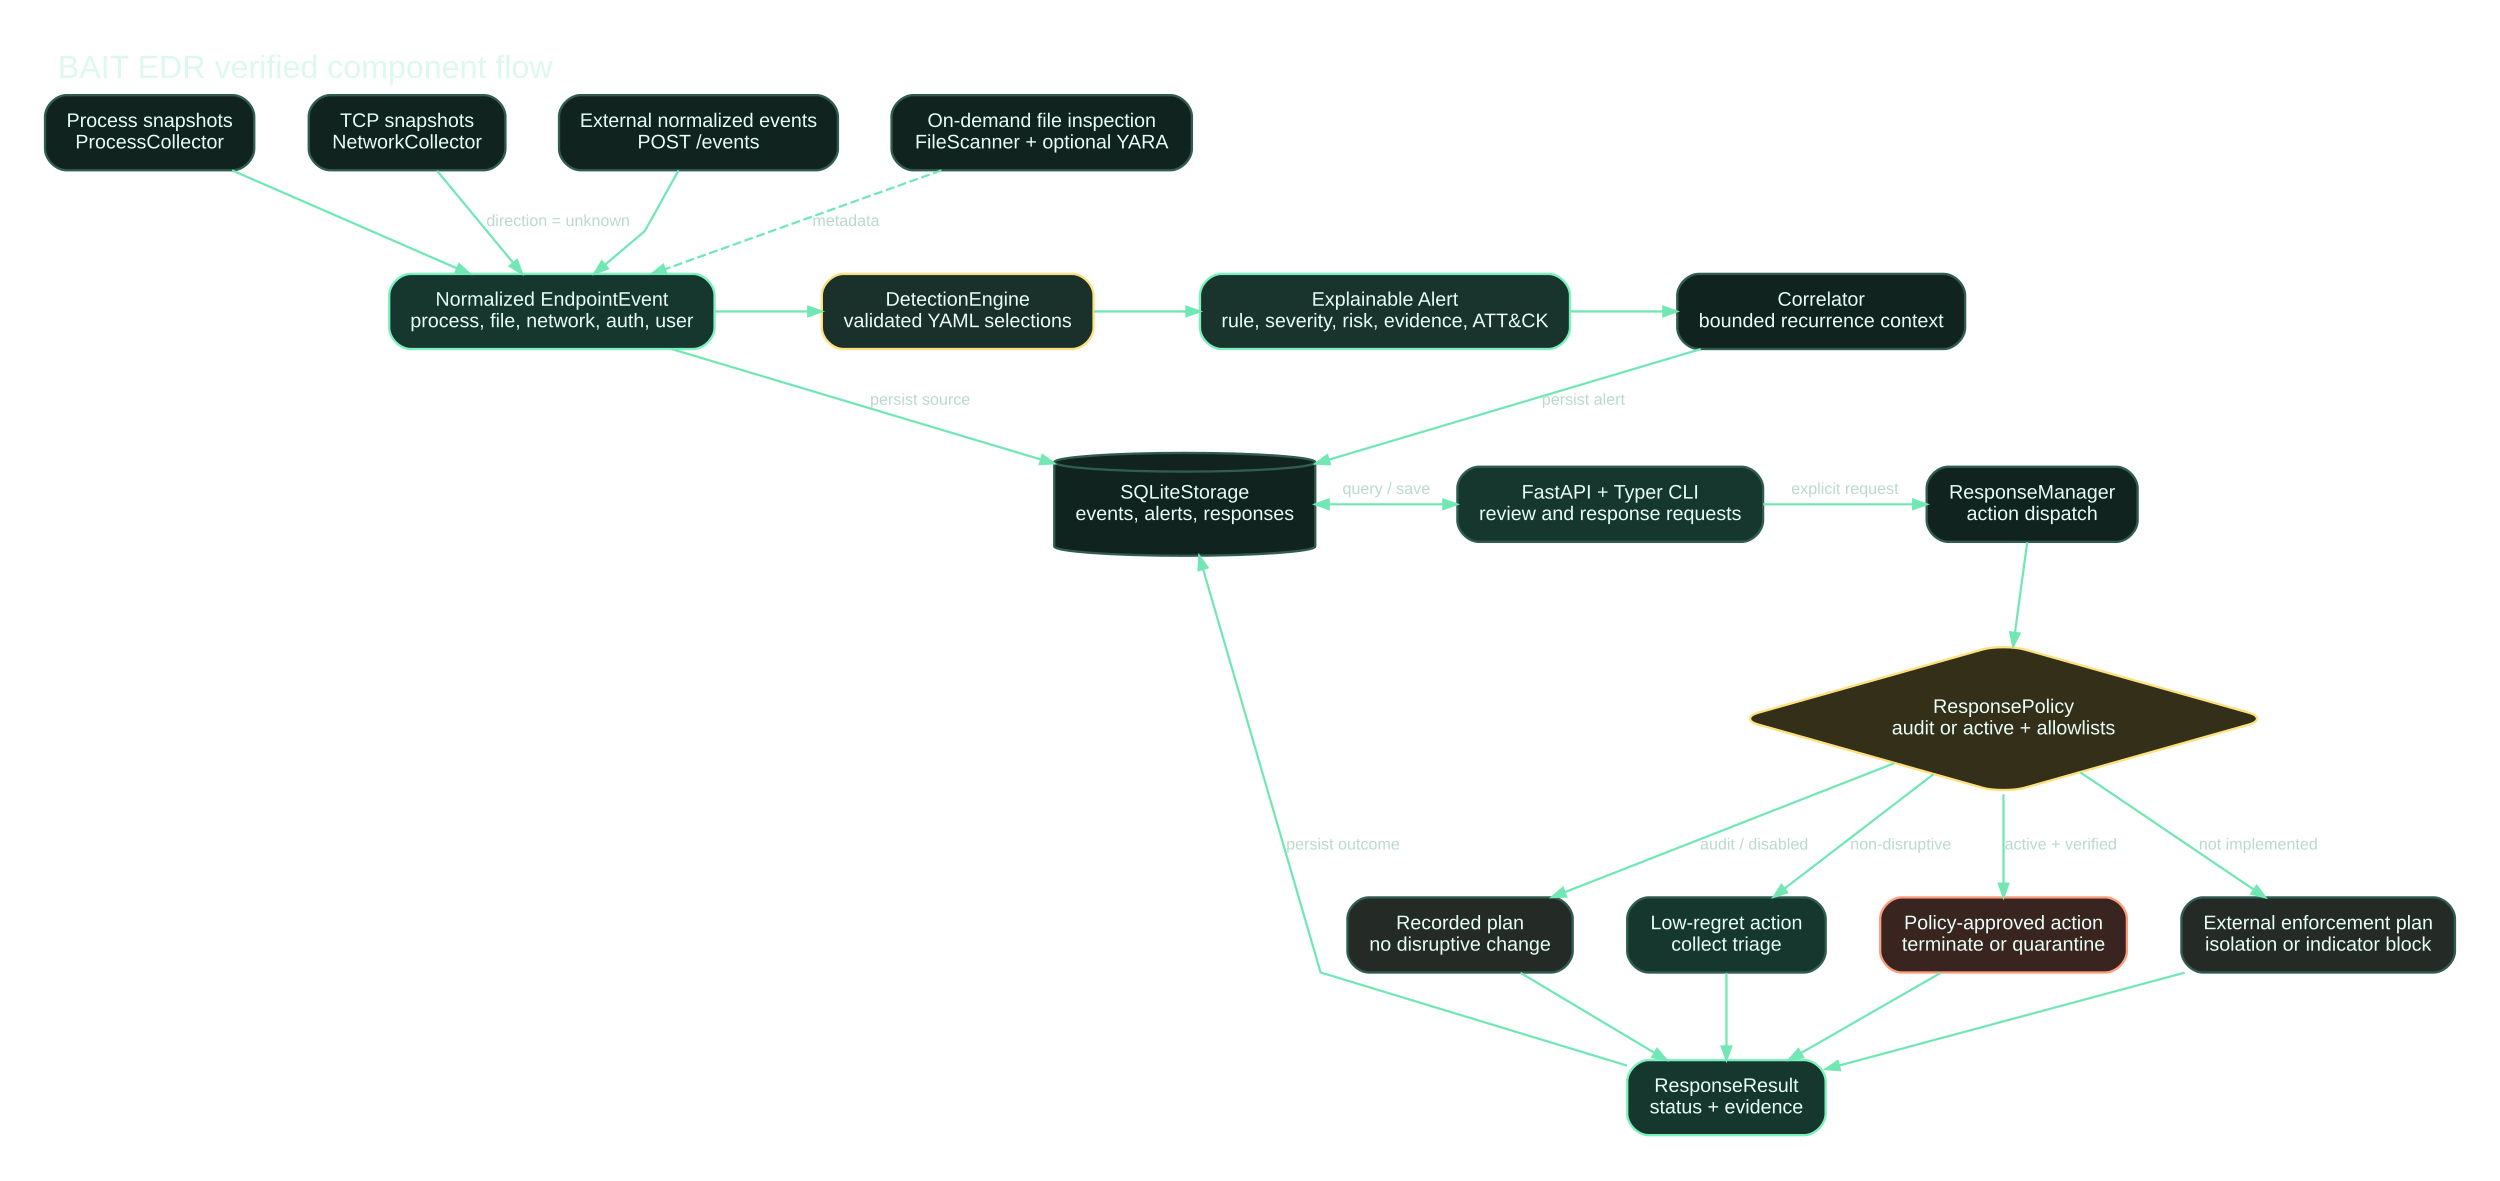
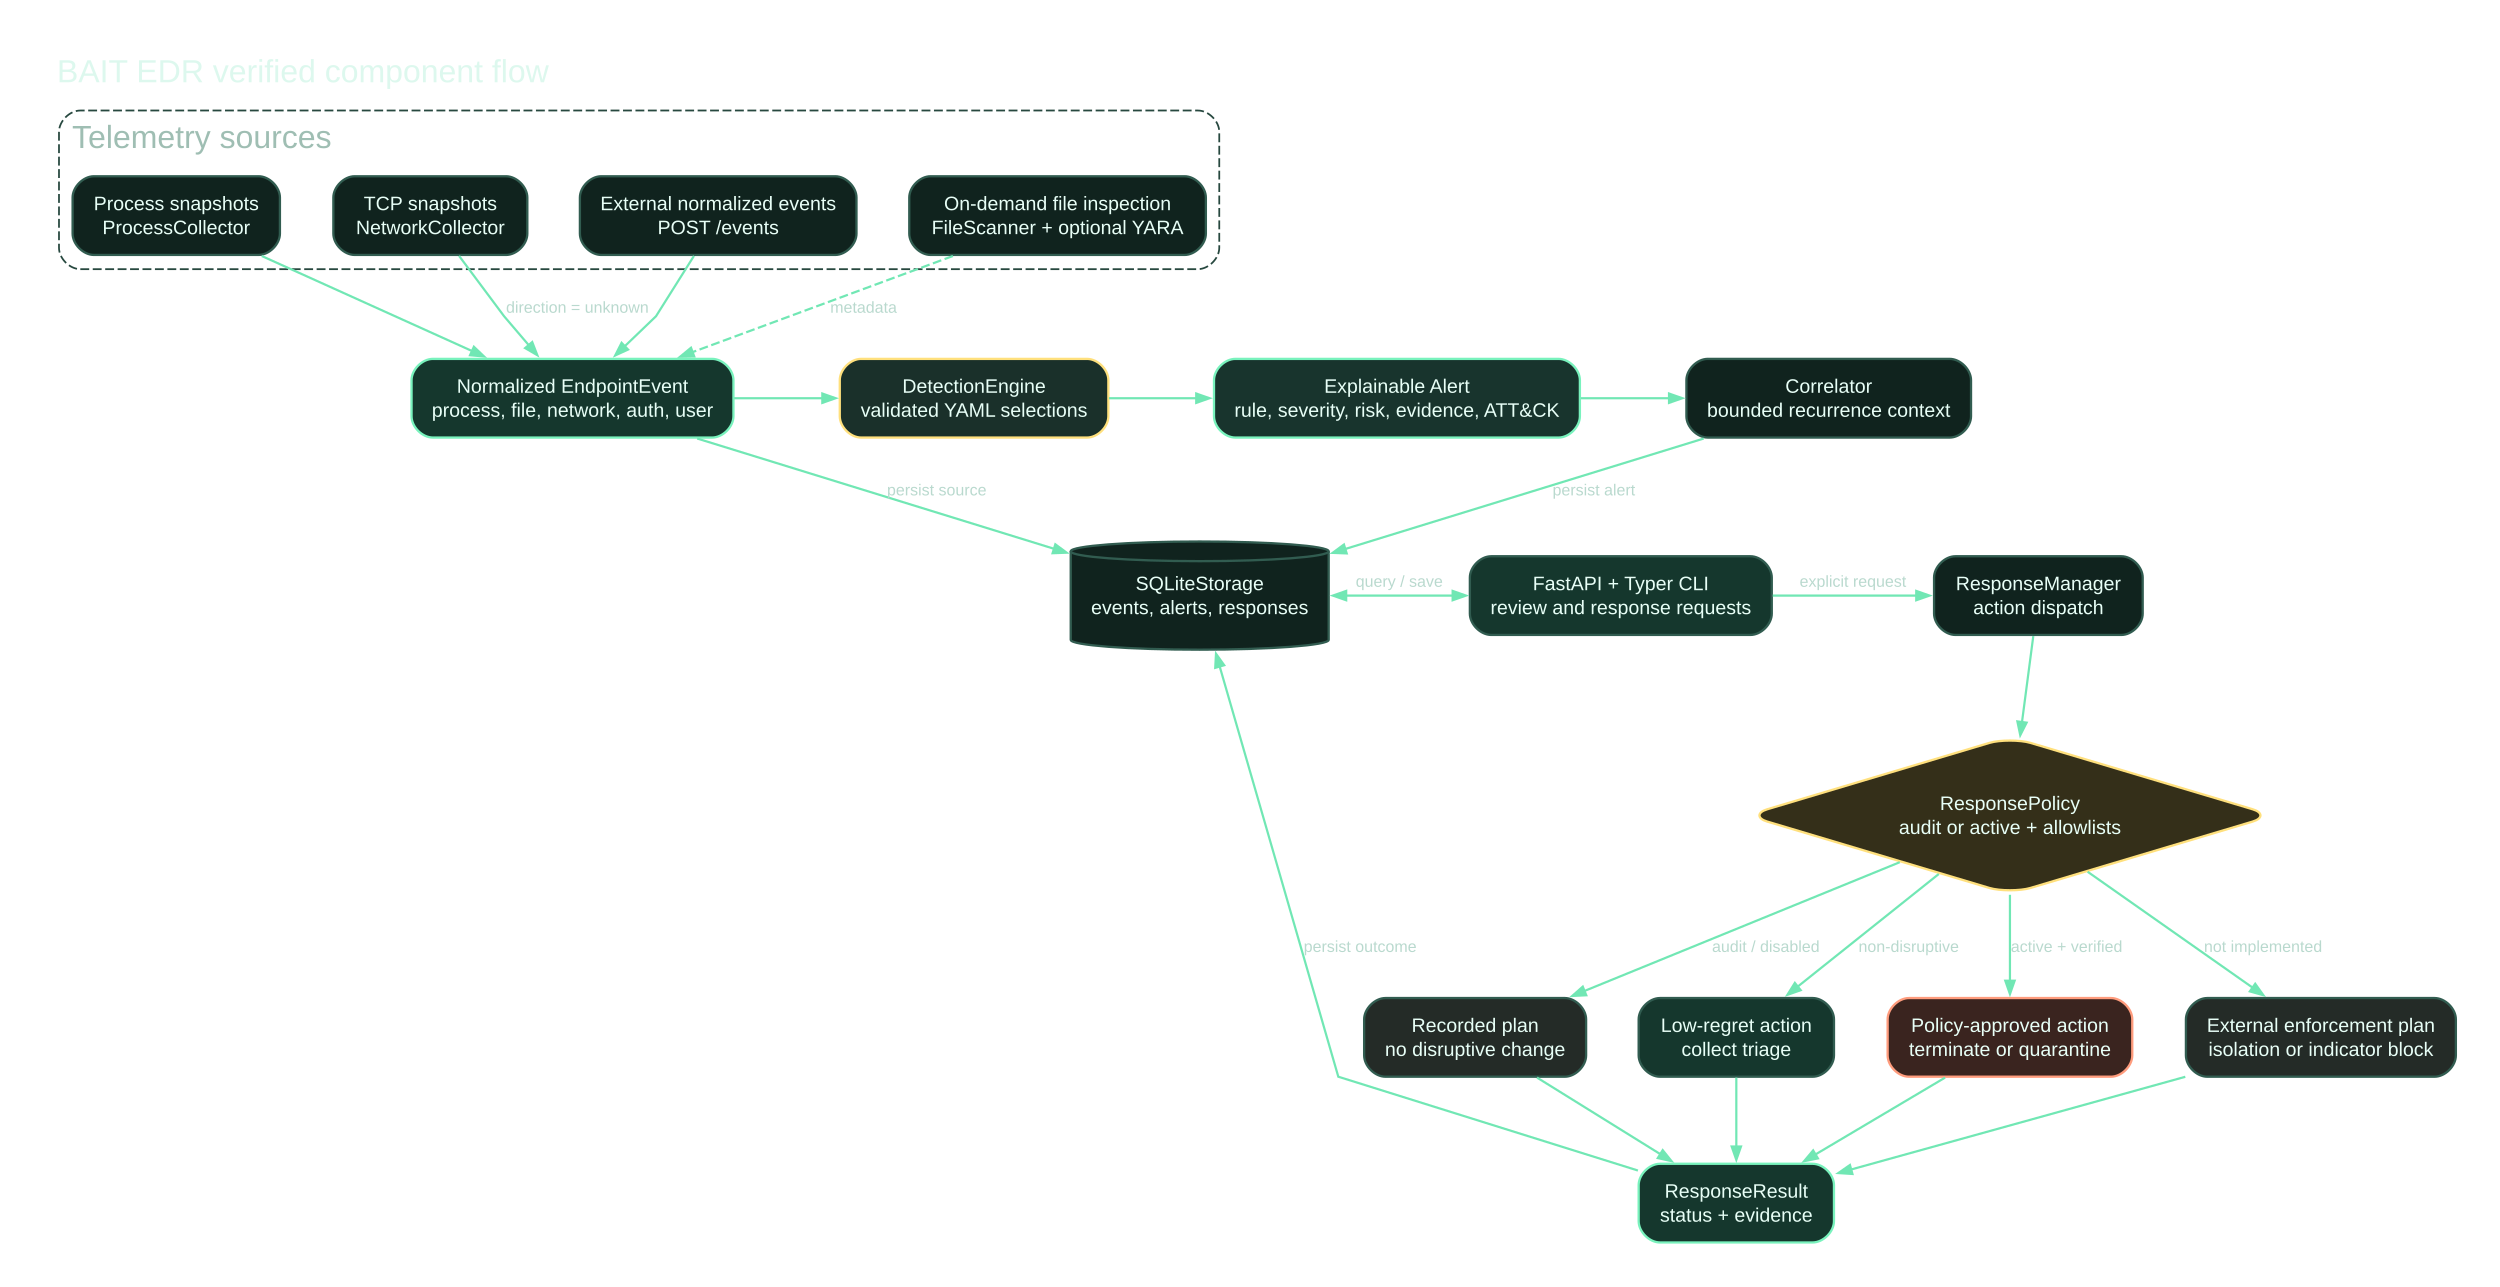
- <svg xmlns="http://www.w3.org/2000/svg" width="1398pt" height="660pt" viewBox="0.00 0.00 1398.40 660.15">
-   <g id="graph0" class="graph" transform="scale(1 1) rotate(0) translate(25.2 634.95)">
-     <text text-anchor="middle" x="145.5" y="-591.35" font-family="Arial" font-size="18.00" fill="#ddf8ee">BAIT EDR verified component flow</text>
+ <svg xmlns="http://www.w3.org/2000/svg" width="1407pt" height="724pt" viewBox="0.00 0.00 1407.00 724.00">
+   <g id="graph0" class="graph" transform="scale(1 1) rotate(0) translate(25.2 699.26)">
+     <text xml:space="preserve" text-anchor="middle" x="145.25" y="-652.96" font-family="Arial" font-size="18.00" fill="#ddf8ee">BAIT EDR verified component flow</text>
+     <g id="clust1" class="cluster">
+       <path fill="none" stroke="#27483f" stroke-dasharray="5,2" d="M20,-547.78C20,-547.78 649,-547.78 649,-547.78 655,-547.78 661,-553.78 661,-559.78 661,-559.78 661,-625.06 661,-625.06 661,-631.06 655,-637.06 649,-637.06 649,-637.06 20,-637.06 20,-637.06 14,-637.06 8,-631.06 8,-625.06 8,-625.06 8,-559.78 8,-559.78 8,-553.78 14,-547.78 20,-547.78" />
+       <text xml:space="preserve" text-anchor="middle" x="88.38" y="-615.96" font-family="Arial" font-size="18.00" fill="#9fbeb3">Telemetry sources</text>
+     </g>
    <g id="node1" class="node">
-       <path fill="#10231e" stroke="#315c50" stroke-width="1.3" d="M105,-581.75C105,-581.75 12,-581.75 12,-581.75 6,-581.75 0,-575.75 0,-569.75 0,-569.75 0,-551.75 0,-551.75 0,-545.75 6,-539.75 12,-539.75 12,-539.75 105,-539.75 105,-539.75 111,-539.75 117,-545.75 117,-551.75 117,-551.75 117,-569.75 117,-569.75 117,-575.75 111,-581.75 105,-581.75" />
-       <text text-anchor="middle" x="58.5" y="-563.95" font-family="Arial" font-size="11.00" fill="#e8fff7">Process snapshots</text>
-       <text text-anchor="middle" x="58.5" y="-551.95" font-family="Arial" font-size="11.00" fill="#e8fff7">ProcessCollector</text>
+       <path fill="#10231e" stroke="#315c50" stroke-width="1.3" d="M120.34,-600.06C120.34,-600.06 27.66,-600.06 27.66,-600.06 21.66,-600.06 15.66,-594.06 15.66,-588.06 15.66,-588.06 15.66,-567.78 15.66,-567.78 15.66,-561.78 21.66,-555.78 27.66,-555.78 27.66,-555.78 120.34,-555.78 120.34,-555.78 126.34,-555.78 132.34,-561.78 132.34,-567.78 132.34,-567.78 132.34,-588.06 132.34,-588.06 132.34,-594.06 126.34,-600.06 120.34,-600.06" />
+       <text xml:space="preserve" text-anchor="middle" x="74" y="-580.97" font-family="Arial" font-size="11.00" fill="#e8fff7">Process snapshots</text>
+       <text xml:space="preserve" text-anchor="middle" x="74" y="-567.47" font-family="Arial" font-size="11.00" fill="#e8fff7">ProcessCollector</text>
    </g>
    <g id="node5" class="node">
-       <path fill="#15372d" stroke="#79f2bd" stroke-width="1.3" d="M362.5,-481.75C362.5,-481.75 204.5,-481.75 204.5,-481.75 198.5,-481.75 192.5,-475.75 192.5,-469.75 192.5,-469.75 192.5,-451.75 192.5,-451.75 192.5,-445.75 198.5,-439.75 204.5,-439.75 204.5,-439.75 362.5,-439.75 362.5,-439.75 368.5,-439.75 374.5,-445.75 374.5,-451.75 374.5,-451.75 374.5,-469.75 374.5,-469.75 374.5,-475.75 368.5,-481.75 362.5,-481.75" />
-       <text text-anchor="middle" x="283.5" y="-463.95" font-family="Arial" font-size="11.00" fill="#e8fff7">Normalized EndpointEvent</text>
-       <text text-anchor="middle" x="283.5" y="-451.95" font-family="Arial" font-size="11.00" fill="#e8fff7">process, file, network, auth, user</text>
+       <path fill="#15372d" stroke="#79f2bd" stroke-width="1.3" d="M375.58,-497.28C375.58,-497.28 218.42,-497.28 218.42,-497.28 212.42,-497.28 206.42,-491.28 206.42,-485.28 206.42,-485.28 206.42,-465 206.42,-465 206.42,-459 212.42,-453 218.42,-453 218.42,-453 375.58,-453 375.58,-453 381.58,-453 387.58,-459 387.58,-465 387.58,-465 387.58,-485.28 387.58,-485.28 387.58,-491.28 381.58,-497.28 375.58,-497.28" />
+       <text xml:space="preserve" text-anchor="middle" x="297" y="-478.19" font-family="Arial" font-size="11.00" fill="#e8fff7">Normalized EndpointEvent</text>
+       <text xml:space="preserve" text-anchor="middle" x="297" y="-464.69" font-family="Arial" font-size="11.00" fill="#e8fff7">process, file, network, auth, user</text>
    </g>
    <g id="edge1" class="edge">
-       <path fill="none" stroke="#71e7b4" stroke-width="1.25" d="M104.58,-539.68C141.13,-523.76 192.26,-501.49 230.5,-484.83" />
-       <polygon fill="#71e7b4" stroke="#71e7b4" stroke-width="1.25" points="231.66,-487.19 237.49,-481.79 229.56,-482.38 231.66,-487.19" />
+       <path fill="none" stroke="#71e7b4" stroke-width="1.25" d="M122.11,-555.18C156.99,-539.42 204.26,-518.06 240.86,-501.52" />
+       <polygon fill="#71e7b4" stroke="#71e7b4" stroke-width="1.25" points="241.5,-504.11 247.25,-498.63 239.33,-499.33 241.5,-504.11" />
    </g>
    <g id="node2" class="node">
-       <path fill="#10231e" stroke="#315c50" stroke-width="1.3" d="M245.5,-581.75C245.5,-581.75 159.5,-581.75 159.5,-581.75 153.5,-581.75 147.5,-575.75 147.5,-569.75 147.5,-569.75 147.5,-551.75 147.5,-551.75 147.5,-545.75 153.5,-539.75 159.5,-539.75 159.5,-539.75 245.5,-539.75 245.5,-539.75 251.5,-539.75 257.5,-545.75 257.5,-551.75 257.5,-551.75 257.5,-569.75 257.5,-569.75 257.5,-575.75 251.5,-581.75 245.5,-581.75" />
-       <text text-anchor="middle" x="202.5" y="-563.95" font-family="Arial" font-size="11.00" fill="#e8fff7">TCP snapshots</text>
-       <text text-anchor="middle" x="202.5" y="-551.95" font-family="Arial" font-size="11.00" fill="#e8fff7">NetworkCollector</text>
+       <path fill="#10231e" stroke="#315c50" stroke-width="1.3" d="M259.58,-600.06C259.58,-600.06 174.41,-600.06 174.41,-600.06 168.41,-600.06 162.41,-594.06 162.41,-588.06 162.41,-588.06 162.41,-567.78 162.41,-567.78 162.41,-561.78 168.41,-555.78 174.41,-555.78 174.41,-555.78 259.58,-555.78 259.58,-555.78 265.58,-555.78 271.58,-561.78 271.58,-567.78 271.58,-567.78 271.58,-588.06 271.58,-588.06 271.58,-594.06 265.58,-600.06 259.58,-600.06" />
+       <text xml:space="preserve" text-anchor="middle" x="217" y="-580.97" font-family="Arial" font-size="11.00" fill="#e8fff7">TCP snapshots</text>
+       <text xml:space="preserve" text-anchor="middle" x="217" y="-567.47" font-family="Arial" font-size="11.00" fill="#e8fff7">NetworkCollector</text>
    </g>
    <g id="edge2" class="edge">
-       <path fill="none" stroke="#71e7b4" stroke-width="1.25" d="M219.28,-539.44C231.56,-524.6 248.31,-504.32 261.63,-488.2" />
-       <polygon fill="#71e7b4" stroke="#71e7b4" stroke-width="1.25" points="263.98,-489.48 266.74,-482.03 259.94,-486.14 263.98,-489.48" />
-       <text text-anchor="middle" x="287" y="-508.55" font-family="Arial" font-size="9.00" fill="#b9d9ce">direction = unknown</text>
+       <path fill="none" stroke="#71e7b4" stroke-width="1.25" d="M233.16,-555.25C244.82,-539.63 258.5,-521.28 258.5,-521.28 258.5,-521.28 264.9,-513.78 272.48,-504.89" />
+       <polygon fill="#71e7b4" stroke="#71e7b4" stroke-width="1.25" points="274.33,-506.77 277.2,-499.36 270.33,-503.36 274.33,-506.77" />
+       <text xml:space="preserve" text-anchor="middle" x="299.75" y="-523.24" font-family="Arial" font-size="9.00" fill="#b9d9ce">direction = unknown</text>
    </g>
    <g id="node3" class="node">
-       <path fill="#10231e" stroke="#315c50" stroke-width="1.3" d="M431.5,-581.75C431.5,-581.75 299.5,-581.75 299.5,-581.75 293.5,-581.75 287.5,-575.75 287.5,-569.75 287.5,-569.75 287.5,-551.75 287.5,-551.75 287.5,-545.75 293.5,-539.75 299.5,-539.75 299.5,-539.75 431.5,-539.75 431.5,-539.75 437.5,-539.75 443.5,-545.75 443.5,-551.75 443.5,-551.75 443.5,-569.75 443.5,-569.75 443.5,-575.75 437.5,-581.75 431.5,-581.75" />
-       <text text-anchor="middle" x="365.5" y="-563.95" font-family="Arial" font-size="11.00" fill="#e8fff7">External normalized events</text>
-       <text text-anchor="middle" x="365.5" y="-551.95" font-family="Arial" font-size="11.00" fill="#e8fff7">POST /events</text>
+       <path fill="#10231e" stroke="#315c50" stroke-width="1.3" d="M444.83,-600.06C444.83,-600.06 313.17,-600.06 313.17,-600.06 307.17,-600.06 301.17,-594.06 301.17,-588.06 301.17,-588.06 301.17,-567.78 301.17,-567.78 301.17,-561.78 307.17,-555.78 313.17,-555.78 313.17,-555.78 444.83,-555.78 444.83,-555.78 450.83,-555.78 456.83,-561.78 456.83,-567.78 456.83,-567.78 456.83,-588.06 456.83,-588.06 456.83,-594.06 450.83,-600.06 444.83,-600.06" />
+       <text xml:space="preserve" text-anchor="middle" x="379" y="-580.97" font-family="Arial" font-size="11.00" fill="#e8fff7">External normalized events</text>
+       <text xml:space="preserve" text-anchor="middle" x="379" y="-567.47" font-family="Arial" font-size="11.00" fill="#e8fff7">POST /events</text>
    </g>
    <g id="edge3" class="edge">
-       <path fill="none" stroke="#71e7b4" stroke-width="1.25" d="M354.33,-539.64C345.8,-524.29 335.5,-505.75 335.5,-505.75 335.5,-505.75 324.82,-496.71 313.14,-486.83" />
-       <polygon fill="#71e7b4" stroke="#71e7b4" stroke-width="1.25" points="314.79,-484.79 307.37,-481.95 311.4,-488.8 314.79,-484.79" />
+       <path fill="none" stroke="#71e7b4" stroke-width="1.25" d="M365.37,-555.25C355.54,-539.63 344,-521.28 344,-521.28 344,-521.28 335.88,-513.48 326.38,-504.36" />
+       <polygon fill="#71e7b4" stroke="#71e7b4" stroke-width="1.25" points="328.27,-502.53 321.04,-499.23 324.63,-506.32 328.27,-502.53" />
    </g>
    <g id="node4" class="node">
-       <path fill="#10231e" stroke="#315c50" stroke-width="1.3" d="M629.5,-581.75C629.5,-581.75 485.5,-581.75 485.5,-581.75 479.5,-581.75 473.5,-575.75 473.5,-569.75 473.5,-569.75 473.5,-551.75 473.5,-551.75 473.5,-545.75 479.5,-539.75 485.5,-539.75 485.5,-539.75 629.5,-539.75 629.5,-539.75 635.5,-539.75 641.5,-545.75 641.5,-551.75 641.5,-551.75 641.5,-569.75 641.5,-569.75 641.5,-575.75 635.5,-581.75 629.5,-581.75" />
-       <text text-anchor="middle" x="557.5" y="-563.95" font-family="Arial" font-size="11.00" fill="#e8fff7">On-demand file inspection</text>
-       <text text-anchor="middle" x="557.5" y="-551.95" font-family="Arial" font-size="11.00" fill="#e8fff7">FileScanner + optional YARA</text>
+       <path fill="#10231e" stroke="#315c50" stroke-width="1.3" d="M641.46,-600.06C641.46,-600.06 498.54,-600.06 498.54,-600.06 492.54,-600.06 486.54,-594.06 486.54,-588.06 486.54,-588.06 486.54,-567.78 486.54,-567.78 486.54,-561.78 492.54,-555.78 498.54,-555.78 498.54,-555.78 641.46,-555.78 641.46,-555.78 647.46,-555.78 653.46,-561.78 653.46,-567.78 653.46,-567.78 653.46,-588.06 653.46,-588.06 653.46,-594.06 647.46,-600.06 641.46,-600.06" />
+       <text xml:space="preserve" text-anchor="middle" x="570" y="-580.97" font-family="Arial" font-size="11.00" fill="#e8fff7">On-demand file inspection</text>
+       <text xml:space="preserve" text-anchor="middle" x="570" y="-567.47" font-family="Arial" font-size="11.00" fill="#e8fff7">FileScanner + optional YARA</text>
    </g>
    <g id="edge4" class="edge">
-       <path fill="none" stroke="#71e7b4" stroke-width="1.25" stroke-dasharray="5,2" d="M501.39,-539.68C456.51,-523.63 393.58,-501.12 346.88,-484.42" />
-       <polygon fill="#71e7b4" stroke="#71e7b4" stroke-width="1.25" points="347.48,-481.85 339.53,-481.79 345.71,-486.79 347.48,-481.85" />
-       <text text-anchor="middle" x="448" y="-508.55" font-family="Arial" font-size="9.00" fill="#b9d9ce">metadata</text>
+       <path fill="none" stroke="#71e7b4" stroke-width="1.25" stroke-dasharray="5,2" d="M511.1,-555.18C468.04,-539.29 409.56,-517.7 364.6,-501.1" />
+       <polygon fill="#71e7b4" stroke="#71e7b4" stroke-width="1.25" points="365.52,-498.64 357.57,-498.5 363.7,-503.56 365.52,-498.64" />
+       <text xml:space="preserve" text-anchor="middle" x="460.81" y="-523.24" font-family="Arial" font-size="9.00" fill="#b9d9ce">metadata</text>
    </g>
    <g id="node6" class="node">
-       <path fill="#1a302a" stroke="#ffe07d" stroke-width="1.3" d="M574.5,-481.75C574.5,-481.75 446.5,-481.75 446.5,-481.75 440.5,-481.75 434.5,-475.75 434.5,-469.75 434.5,-469.75 434.5,-451.75 434.5,-451.75 434.5,-445.75 440.5,-439.75 446.5,-439.75 446.5,-439.75 574.5,-439.75 574.5,-439.75 580.5,-439.75 586.5,-445.75 586.5,-451.75 586.5,-451.75 586.5,-469.75 586.5,-469.75 586.5,-475.75 580.5,-481.75 574.5,-481.75" />
-       <text text-anchor="middle" x="510.5" y="-463.95" font-family="Arial" font-size="11.00" fill="#e8fff7">DetectionEngine</text>
-       <text text-anchor="middle" x="510.5" y="-451.95" font-family="Arial" font-size="11.00" fill="#e8fff7">validated YAML selections</text>
+       <path fill="#1a302a" stroke="#ffe07d" stroke-width="1.3" d="M586.59,-497.28C586.59,-497.28 459.42,-497.28 459.42,-497.28 453.42,-497.28 447.42,-491.28 447.42,-485.28 447.42,-485.28 447.42,-465 447.42,-465 447.42,-459 453.42,-453 459.42,-453 459.42,-453 586.59,-453 586.59,-453 592.59,-453 598.59,-459 598.59,-465 598.59,-465 598.59,-485.28 598.59,-485.28 598.59,-491.28 592.59,-497.28 586.59,-497.28" />
+       <text xml:space="preserve" text-anchor="middle" x="523" y="-478.19" font-family="Arial" font-size="11.00" fill="#e8fff7">DetectionEngine</text>
+       <text xml:space="preserve" text-anchor="middle" x="523" y="-464.69" font-family="Arial" font-size="11.00" fill="#e8fff7">validated YAML selections</text>
    </g>
    <g id="edge5" class="edge">
-       <path fill="none" stroke="#71e7b4" stroke-width="1.25" d="M374.84,-460.75C390.59,-460.75 414.24,-460.75 426.62,-460.75" />
-       <polygon fill="#71e7b4" stroke="#71e7b4" stroke-width="1.25" points="426.9,-463.38 434.4,-460.75 426.9,-458.13 426.9,-463.38" />
+       <path fill="none" stroke="#71e7b4" stroke-width="1.25" d="M387.94,-475.14C402.88,-475.14 424.97,-475.14 437.67,-475.14" />
+       <polygon fill="#71e7b4" stroke="#71e7b4" stroke-width="1.25" points="437.61,-477.77 445.11,-475.15 437.61,-472.52 437.61,-477.77" />
    </g>
    <g id="node9" class="node">
-       <path fill="#10231e" stroke="#315c50" stroke-width="1.3" d="M710.5,-376.4C710.5,-379.28 677.78,-381.63 637.5,-381.63 597.22,-381.63 564.5,-379.28 564.5,-376.4 564.5,-376.4 564.5,-329.35 564.5,-329.35 564.5,-326.47 597.22,-324.12 637.5,-324.12 677.78,-324.12 710.5,-326.47 710.5,-329.35 710.5,-329.35 710.5,-376.4 710.5,-376.4" />
-       <path fill="none" stroke="#315c50" stroke-width="1.3" d="M710.5,-376.4C710.5,-373.51 677.78,-371.17 637.5,-371.17 597.22,-371.17 564.5,-373.51 564.5,-376.4" />
-       <text text-anchor="middle" x="637.5" y="-356.07" font-family="Arial" font-size="11.00" fill="#e8fff7">SQLiteStorage</text>
-       <text text-anchor="middle" x="637.5" y="-344.07" font-family="Arial" font-size="11.00" fill="#e8fff7">events, alerts, responses</text>
+       <path fill="#10231e" stroke="#315c50" stroke-width="1.3" d="M722.59,-388.97C722.59,-392.02 690.05,-394.5 650,-394.5 609.95,-394.5 577.41,-392.02 577.41,-388.97 577.41,-388.97 577.41,-339.15 577.41,-339.15 577.41,-336.1 609.95,-333.62 650,-333.62 690.05,-333.62 722.59,-336.1 722.59,-339.15 722.59,-339.15 722.59,-388.97 722.59,-388.97" />
+       <path fill="none" stroke="#315c50" stroke-width="1.3" d="M722.59,-388.97C722.59,-385.92 690.05,-383.44 650,-383.44 609.95,-383.44 577.41,-385.92 577.41,-388.97" />
+       <text xml:space="preserve" text-anchor="middle" x="650" y="-367.11" font-family="Arial" font-size="11.00" fill="#e8fff7">SQLiteStorage</text>
+       <text xml:space="preserve" text-anchor="middle" x="650" y="-353.61" font-family="Arial" font-size="11.00" fill="#e8fff7">events, alerts, responses</text>
    </g>
    <g id="edge6" class="edge">
-       <path fill="none" stroke="#71e7b4" stroke-width="1.25" d="M350.5,-439.71C409.15,-422.17 494.5,-396.64 556.88,-377.99" />
-       <polygon fill="#71e7b4" stroke="#71e7b4" stroke-width="1.25" points="557.93,-380.41 564.37,-375.75 556.43,-375.38 557.93,-380.41" />
-       <text text-anchor="middle" x="489.5" y="-408.55" font-family="Arial" font-size="9.00" fill="#b9d9ce">persist source</text>
+       <path fill="none" stroke="#71e7b4" stroke-width="1.25" d="M367.16,-452.46C425.04,-434.58 507.23,-409.18 568.11,-390.37" />
+       <polygon fill="#71e7b4" stroke="#71e7b4" stroke-width="1.25" points="568.74,-392.92 575.13,-388.2 567.19,-387.91 568.74,-392.92" />
+       <text xml:space="preserve" text-anchor="middle" x="502" y="-420.45" font-family="Arial" font-size="9.00" fill="#b9d9ce">persist source</text>
    </g>
    <g id="node7" class="node">
-       <path fill="#18342d" stroke="#79f2bd" stroke-width="1.3" d="M841,-481.75C841,-481.75 658,-481.75 658,-481.75 652,-481.75 646,-475.75 646,-469.75 646,-469.75 646,-451.75 646,-451.75 646,-445.75 652,-439.75 658,-439.75 658,-439.75 841,-439.75 841,-439.75 847,-439.75 853,-445.75 853,-451.75 853,-451.75 853,-469.75 853,-469.75 853,-475.75 847,-481.75 841,-481.75" />
-       <text text-anchor="middle" x="749.5" y="-463.95" font-family="Arial" font-size="11.00" fill="#e8fff7">Explainable Alert</text>
-       <text text-anchor="middle" x="749.5" y="-451.95" font-family="Arial" font-size="11.00" fill="#e8fff7">rule, severity, risk, evidence, ATT&amp;CK</text>
+       <path fill="#18342d" stroke="#79f2bd" stroke-width="1.3" d="M851.96,-497.28C851.96,-497.28 670.04,-497.28 670.04,-497.28 664.04,-497.28 658.04,-491.28 658.04,-485.28 658.04,-485.28 658.04,-465 658.04,-465 658.04,-459 664.04,-453 670.04,-453 670.04,-453 851.96,-453 851.96,-453 857.96,-453 863.96,-459 863.96,-465 863.96,-465 863.96,-485.28 863.96,-485.28 863.96,-491.28 857.96,-497.28 851.96,-497.28" />
+       <text xml:space="preserve" text-anchor="middle" x="761" y="-478.19" font-family="Arial" font-size="11.00" fill="#e8fff7">Explainable Alert</text>
+       <text xml:space="preserve" text-anchor="middle" x="761" y="-464.69" font-family="Arial" font-size="11.00" fill="#e8fff7">rule, severity, risk, evidence, ATT&amp;CK</text>
    </g>
    <g id="edge7" class="edge">
-       <path fill="none" stroke="#71e7b4" stroke-width="1.25" d="M586.74,-460.75C588.92,-460.75 590.17,-460.75 590.17,-460.75 590.17,-460.75 616.01,-460.75 638.26,-460.75" />
-       <polygon fill="#71e7b4" stroke="#71e7b4" stroke-width="1.25" points="638.43,-463.38 645.93,-460.75 638.43,-458.13 638.43,-463.38" />
+       <path fill="none" stroke="#71e7b4" stroke-width="1.25" d="M598.92,-475.14C601.09,-475.14 602.33,-475.14 602.33,-475.14 602.33,-475.14 626.44,-475.14 648.08,-475.14" />
+       <polygon fill="#71e7b4" stroke="#71e7b4" stroke-width="1.25" points="648.04,-477.77 655.54,-475.15 648.04,-472.52 648.04,-477.77" />
    </g>
    <g id="node8" class="node">
-       <path fill="#10231e" stroke="#315c50" stroke-width="1.3" d="M1062,-481.75C1062,-481.75 925,-481.75 925,-481.75 919,-481.75 913,-475.75 913,-469.75 913,-469.75 913,-451.75 913,-451.75 913,-445.75 919,-439.75 925,-439.75 925,-439.75 1062,-439.75 1062,-439.75 1068,-439.75 1074,-445.75 1074,-451.75 1074,-451.75 1074,-469.75 1074,-469.75 1074,-475.75 1068,-481.75 1062,-481.75" />
-       <text text-anchor="middle" x="993.5" y="-463.95" font-family="Arial" font-size="11.00" fill="#e8fff7">Correlator</text>
-       <text text-anchor="middle" x="993.5" y="-451.95" font-family="Arial" font-size="11.00" fill="#e8fff7">bounded recurrence context</text>
+       <path fill="#10231e" stroke="#315c50" stroke-width="1.3" d="M1072.09,-497.28C1072.09,-497.28 935.91,-497.28 935.91,-497.28 929.91,-497.28 923.91,-491.28 923.91,-485.28 923.91,-485.28 923.91,-465 923.91,-465 923.91,-459 929.91,-453 935.91,-453 935.91,-453 1072.09,-453 1072.09,-453 1078.09,-453 1084.09,-459 1084.09,-465 1084.09,-465 1084.09,-485.28 1084.09,-485.28 1084.09,-491.28 1078.09,-497.28 1072.09,-497.28" />
+       <text xml:space="preserve" text-anchor="middle" x="1004" y="-478.19" font-family="Arial" font-size="11.00" fill="#e8fff7">Correlator</text>
+       <text xml:space="preserve" text-anchor="middle" x="1004" y="-464.69" font-family="Arial" font-size="11.00" fill="#e8fff7">bounded recurrence context</text>
    </g>
    <g id="edge8" class="edge">
-       <path fill="none" stroke="#71e7b4" stroke-width="1.25" d="M853.06,-460.75C870.37,-460.75 893.33,-460.75 905.07,-460.75" />
-       <polygon fill="#71e7b4" stroke="#71e7b4" stroke-width="1.25" points="905.19,-463.38 912.69,-460.75 905.19,-458.13 905.19,-463.38" />
+       <path fill="none" stroke="#71e7b4" stroke-width="1.25" d="M864.56,-475.14C881.04,-475.14 902.48,-475.14 914.44,-475.14" />
+       <polygon fill="#71e7b4" stroke="#71e7b4" stroke-width="1.25" points="914.13,-477.77 921.63,-475.15 914.13,-472.52 914.13,-477.77" />
    </g>
    <g id="edge9" class="edge">
-       <path fill="none" stroke="#71e7b4" stroke-width="1.25" d="M926.12,-439.71C867.04,-422.14 781.02,-396.56 718.27,-377.9" />
-       <polygon fill="#71e7b4" stroke="#71e7b4" stroke-width="1.25" points="718.67,-375.28 710.73,-375.66 717.18,-380.31 718.67,-375.28" />
-       <text text-anchor="middle" x="860.5" y="-408.55" font-family="Arial" font-size="9.00" fill="#b9d9ce">persist alert</text>
+       <path fill="none" stroke="#71e7b4" stroke-width="1.25" d="M933.64,-452.46C875.5,-434.55 792.9,-409.1 731.82,-390.27" />
+       <polygon fill="#71e7b4" stroke="#71e7b4" stroke-width="1.25" points="732.72,-387.8 724.78,-388.1 731.17,-392.82 732.72,-387.8" />
+       <text xml:space="preserve" text-anchor="middle" x="871.82" y="-420.45" font-family="Arial" font-size="9.00" fill="#b9d9ce">persist alert</text>
    </g>
    <g id="node10" class="node">
-       <path fill="#15372d" stroke="#315c50" stroke-width="1.3" d="M949,-373.88C949,-373.88 802,-373.88 802,-373.88 796,-373.88 790,-367.88 790,-361.88 790,-361.88 790,-343.88 790,-343.88 790,-337.88 796,-331.88 802,-331.88 802,-331.88 949,-331.88 949,-331.88 955,-331.88 961,-337.88 961,-343.88 961,-343.88 961,-361.88 961,-361.88 961,-367.88 955,-373.88 949,-373.88" />
-       <text text-anchor="middle" x="875.5" y="-356.07" font-family="Arial" font-size="11.00" fill="#e8fff7">FastAPI + Typer CLI</text>
-       <text text-anchor="middle" x="875.5" y="-344.07" font-family="Arial" font-size="11.00" fill="#e8fff7">review and response requests</text>
+       <path fill="#15372d" stroke="#315c50" stroke-width="1.3" d="M959.96,-386.2C959.96,-386.2 814.04,-386.2 814.04,-386.2 808.04,-386.2 802.04,-380.2 802.04,-374.2 802.04,-374.2 802.04,-353.92 802.04,-353.92 802.04,-347.92 808.04,-341.92 814.04,-341.92 814.04,-341.92 959.96,-341.92 959.96,-341.92 965.96,-341.92 971.96,-347.92 971.96,-353.92 971.96,-353.92 971.96,-374.2 971.96,-374.2 971.96,-380.2 965.96,-386.2 959.96,-386.2" />
+       <text xml:space="preserve" text-anchor="middle" x="887" y="-367.11" font-family="Arial" font-size="11.00" fill="#e8fff7">FastAPI + Typer CLI</text>
+       <text xml:space="preserve" text-anchor="middle" x="887" y="-353.61" font-family="Arial" font-size="11.00" fill="#e8fff7">review and response requests</text>
    </g>
    <g id="edge10" class="edge">
-       <path fill="none" stroke="#71e7b4" stroke-width="1.25" d="M718.24,-352.88C738.72,-352.88 760.9,-352.88 781.96,-352.88" />
-       <polygon fill="#71e7b4" stroke="#71e7b4" stroke-width="1.25" points="718.03,-350.25 710.53,-352.88 718.03,-355.5 718.03,-350.25" />
-       <polygon fill="#71e7b4" stroke="#71e7b4" stroke-width="1.25" points="782.16,-355.5 789.66,-352.88 782.16,-350.25 782.16,-355.5" />
-       <text text-anchor="middle" x="750.25" y="-358.68" font-family="Arial" font-size="9.00" fill="#b9d9ce">query / save</text>
+       <path fill="none" stroke="#71e7b4" stroke-width="1.25" d="M732.21,-364.06C751.62,-364.06 772.46,-364.06 792.36,-364.06" />
+       <polygon fill="#71e7b4" stroke="#71e7b4" stroke-width="1.25" points="732.43,-361.44 724.93,-364.06 732.43,-366.69 732.43,-361.44" />
+       <polygon fill="#71e7b4" stroke="#71e7b4" stroke-width="1.25" points="792.35,-366.69 799.85,-364.06 792.35,-361.44 792.35,-366.69" />
+       <text xml:space="preserve" text-anchor="middle" x="762.31" y="-369.01" font-family="Arial" font-size="9.00" fill="#b9d9ce">query / save</text>
    </g>
    <g id="node11" class="node">
-       <path fill="#10231e" stroke="#315c50" stroke-width="1.3" d="M1158.5,-373.88C1158.5,-373.88 1064.5,-373.88 1064.5,-373.88 1058.5,-373.88 1052.5,-367.88 1052.5,-361.88 1052.5,-361.88 1052.5,-343.88 1052.5,-343.88 1052.5,-337.88 1058.5,-331.88 1064.5,-331.88 1064.5,-331.88 1158.5,-331.88 1158.5,-331.88 1164.5,-331.88 1170.5,-337.88 1170.5,-343.88 1170.5,-343.88 1170.5,-361.88 1170.5,-361.88 1170.5,-367.88 1164.5,-373.88 1158.5,-373.88" />
-       <text text-anchor="middle" x="1111.5" y="-356.07" font-family="Arial" font-size="11.00" fill="#e8fff7">ResponseManager</text>
-       <text text-anchor="middle" x="1111.5" y="-344.07" font-family="Arial" font-size="11.00" fill="#e8fff7">action dispatch</text>
+       <path fill="#10231e" stroke="#315c50" stroke-width="1.3" d="M1168.71,-386.2C1168.71,-386.2 1075.29,-386.2 1075.29,-386.2 1069.29,-386.2 1063.29,-380.2 1063.29,-374.2 1063.29,-374.2 1063.29,-353.92 1063.29,-353.92 1063.29,-347.92 1069.29,-341.92 1075.29,-341.92 1075.29,-341.92 1168.71,-341.92 1168.71,-341.92 1174.71,-341.92 1180.71,-347.92 1180.71,-353.92 1180.71,-353.92 1180.71,-374.2 1180.71,-374.2 1180.71,-380.2 1174.71,-386.2 1168.71,-386.2" />
+       <text xml:space="preserve" text-anchor="middle" x="1122" y="-367.11" font-family="Arial" font-size="11.00" fill="#e8fff7">ResponseManager</text>
+       <text xml:space="preserve" text-anchor="middle" x="1122" y="-353.61" font-family="Arial" font-size="11.00" fill="#e8fff7">action dispatch</text>
    </g>
    <g id="edge11" class="edge">
-       <path fill="none" stroke="#71e7b4" stroke-width="1.25" d="M961.04,-352.88C988.65,-352.88 1018.84,-352.88 1044.87,-352.88" />
-       <polygon fill="#71e7b4" stroke="#71e7b4" stroke-width="1.25" points="1044.96,-355.5 1052.46,-352.88 1044.96,-350.25 1044.96,-355.5" />
-       <text text-anchor="middle" x="1006.75" y="-358.68" font-family="Arial" font-size="9.00" fill="#b9d9ce">explicit request</text>
+       <path fill="none" stroke="#71e7b4" stroke-width="1.25" d="M972.51,-364.06C999.15,-364.06 1028.18,-364.06 1053.51,-364.06" />
+       <polygon fill="#71e7b4" stroke="#71e7b4" stroke-width="1.25" points="1053.26,-366.69 1060.76,-364.06 1053.26,-361.44 1053.26,-366.69" />
+       <text xml:space="preserve" text-anchor="middle" x="1017.62" y="-369.01" font-family="Arial" font-size="9.00" fill="#b9d9ce">explicit request</text>
    </g>
    <g id="node12" class="node">
-       <path fill="#342f19" stroke="#ffe07d" stroke-width="1.3" d="M1083.95,-271.74C1083.95,-271.74 958.05,-236.26 958.05,-236.26 952.27,-234.63 952.27,-231.37 958.05,-229.74 958.05,-229.74 1083.95,-194.26 1083.95,-194.26 1089.73,-192.63 1101.27,-192.63 1107.05,-194.26 1107.05,-194.26 1232.95,-229.74 1232.95,-229.74 1238.73,-231.37 1238.73,-234.63 1232.95,-236.26 1232.95,-236.26 1107.05,-271.74 1107.05,-271.74 1101.27,-273.37 1089.73,-273.37 1083.95,-271.74" />
-       <text text-anchor="middle" x="1095.5" y="-236.2" font-family="Arial" font-size="11.00" fill="#e8fff7">ResponsePolicy</text>
-       <text text-anchor="middle" x="1095.5" y="-224.2" font-family="Arial" font-size="11.00" fill="#e8fff7">audit or active + allowlists</text>
+       <path fill="#342f19" stroke="#ffe07d" stroke-width="1.3" d="M1094.5,-281.18C1094.5,-281.18 969.33,-243.78 969.33,-243.78 963.58,-242.06 963.58,-238.62 969.33,-236.9 969.33,-236.9 1094.5,-199.5 1094.5,-199.5 1100.25,-197.78 1111.75,-197.78 1117.5,-199.5 1117.5,-199.5 1242.67,-236.9 1242.67,-236.9 1248.42,-238.62 1248.42,-242.06 1242.67,-243.78 1242.67,-243.78 1117.5,-281.18 1117.5,-281.18 1111.75,-282.9 1100.25,-282.9 1094.5,-281.18" />
+       <text xml:space="preserve" text-anchor="middle" x="1106" y="-243.39" font-family="Arial" font-size="11.00" fill="#e8fff7">ResponsePolicy</text>
+       <text xml:space="preserve" text-anchor="middle" x="1106" y="-229.89" font-family="Arial" font-size="11.00" fill="#e8fff7">audit or active + allowlists</text>
    </g>
    <g id="edge12" class="edge">
-       <path fill="none" stroke="#71e7b4" stroke-width="1.25" d="M1108.75,-331.61C1106.86,-317.67 1104.26,-298.57 1101.87,-280.95" />
-       <polygon fill="#71e7b4" stroke="#71e7b4" stroke-width="1.25" points="1104.47,-280.59 1100.86,-273.52 1099.27,-281.3 1104.47,-280.59" />
+       <path fill="none" stroke="#71e7b4" stroke-width="1.25" d="M1119.14,-341.3C1117.36,-327.8 1115,-309.85 1112.78,-292.88" />
+       <polygon fill="#71e7b4" stroke="#71e7b4" stroke-width="1.25" points="1115.38,-292.56 1111.8,-285.47 1110.18,-293.25 1115.38,-292.56" />
    </g>
    <g id="node13" class="node">
-       <path fill="#242b27" stroke="#315c50" stroke-width="1.3" d="M842.5,-133C842.5,-133 740.5,-133 740.5,-133 734.5,-133 728.5,-127 728.5,-121 728.5,-121 728.5,-103 728.5,-103 728.5,-97 734.5,-91 740.5,-91 740.5,-91 842.5,-91 842.5,-91 848.5,-91 854.5,-97 854.5,-103 854.5,-103 854.5,-121 854.5,-121 854.5,-127 848.5,-133 842.5,-133" />
-       <text text-anchor="middle" x="791.5" y="-115.2" font-family="Arial" font-size="11.00" fill="#e8fff7">Recorded plan</text>
-       <text text-anchor="middle" x="791.5" y="-103.2" font-family="Arial" font-size="11.00" fill="#e8fff7">no disruptive change</text>
+       <path fill="#242b27" stroke="#315c50" stroke-width="1.3" d="M855.46,-137.56C855.46,-137.56 754.54,-137.56 754.54,-137.56 748.54,-137.56 742.54,-131.56 742.54,-125.56 742.54,-125.56 742.54,-105.28 742.54,-105.28 742.54,-99.28 748.54,-93.28 754.54,-93.28 754.54,-93.28 855.46,-93.28 855.46,-93.28 861.46,-93.28 867.46,-99.28 867.46,-105.28 867.46,-105.28 867.46,-125.56 867.46,-125.56 867.46,-131.56 861.46,-137.56 855.46,-137.56" />
+       <text xml:space="preserve" text-anchor="middle" x="805" y="-118.47" font-family="Arial" font-size="11.00" fill="#e8fff7">Recorded plan</text>
+       <text xml:space="preserve" text-anchor="middle" x="805" y="-104.97" font-family="Arial" font-size="11.00" fill="#e8fff7">no disruptive change</text>
    </g>
    <g id="edge13" class="edge">
-       <path fill="none" stroke="#71e7b4" stroke-width="1.25" d="M1034.35,-208.06C980.69,-187.06 903.19,-156.72 850.26,-136" />
-       <polygon fill="#71e7b4" stroke="#71e7b4" stroke-width="1.25" points="850.9,-133.43 842.96,-133.14 848.99,-138.32 850.9,-133.43" />
-       <text text-anchor="middle" x="956" y="-159.8" font-family="Arial" font-size="9.00" fill="#b9d9ce">audit / disabled</text>
+       <path fill="none" stroke="#71e7b4" stroke-width="1.25" d="M1044,-214.02C991.99,-192.78 918.13,-162.62 866.32,-141.46" />
+       <polygon fill="#71e7b4" stroke="#71e7b4" stroke-width="1.25" points="867.56,-139.13 859.63,-138.73 865.58,-143.99 867.56,-139.13" />
+       <text xml:space="preserve" text-anchor="middle" x="968.6" y="-163.51" font-family="Arial" font-size="9.00" fill="#b9d9ce">audit / disabled</text>
    </g>
    <g id="node14" class="node">
-       <path fill="#15372d" stroke="#315c50" stroke-width="1.3" d="M984,-133C984,-133 897,-133 897,-133 891,-133 885,-127 885,-121 885,-121 885,-103 885,-103 885,-97 891,-91 897,-91 897,-91 984,-91 984,-91 990,-91 996,-97 996,-103 996,-103 996,-121 996,-121 996,-127 990,-133 984,-133" />
-       <text text-anchor="middle" x="940.5" y="-115.2" font-family="Arial" font-size="11.00" fill="#e8fff7">Low-regret action</text>
-       <text text-anchor="middle" x="940.5" y="-103.2" font-family="Arial" font-size="11.00" fill="#e8fff7">collect triage</text>
+       <path fill="#15372d" stroke="#315c50" stroke-width="1.3" d="M994.96,-137.56C994.96,-137.56 909.04,-137.56 909.04,-137.56 903.04,-137.56 897.04,-131.56 897.04,-125.56 897.04,-125.56 897.04,-105.28 897.04,-105.28 897.04,-99.28 903.04,-93.28 909.04,-93.28 909.04,-93.28 994.96,-93.28 994.96,-93.28 1000.96,-93.28 1006.96,-99.28 1006.96,-105.28 1006.96,-105.28 1006.96,-125.56 1006.96,-125.56 1006.96,-131.56 1000.96,-137.56 994.96,-137.56" />
+       <text xml:space="preserve" text-anchor="middle" x="952" y="-118.47" font-family="Arial" font-size="11.00" fill="#e8fff7">Low-regret action</text>
+       <text xml:space="preserve" text-anchor="middle" x="952" y="-104.97" font-family="Arial" font-size="11.00" fill="#e8fff7">collect triage</text>
    </g>
    <g id="edge14" class="edge">
-       <path fill="none" stroke="#71e7b4" stroke-width="1.25" d="M1056.39,-201.97C1030.59,-182.17 997.21,-156.54 972.9,-137.87" />
-       <polygon fill="#71e7b4" stroke="#71e7b4" stroke-width="1.25" points="974.47,-135.77 966.93,-133.29 971.28,-139.94 974.47,-135.77" />
-       <text text-anchor="middle" x="1038" y="-159.8" font-family="Arial" font-size="9.00" fill="#b9d9ce">non-disruptive</text>
+       <path fill="none" stroke="#71e7b4" stroke-width="1.25" d="M1065.94,-207.37C1041.23,-187.64 1009.86,-162.6 986.29,-143.79" />
+       <polygon fill="#71e7b4" stroke="#71e7b4" stroke-width="1.25" points="988.23,-141.98 980.73,-139.35 984.95,-146.08 988.23,-141.98" />
+       <text xml:space="preserve" text-anchor="middle" x="1049.03" y="-163.51" font-family="Arial" font-size="9.00" fill="#b9d9ce">non-disruptive</text>
    </g>
    <g id="node15" class="node">
-       <path fill="#3a241f" stroke="#ff9c7d" stroke-width="1.3" d="M1152.5,-133C1152.5,-133 1038.5,-133 1038.5,-133 1032.5,-133 1026.5,-127 1026.5,-121 1026.5,-121 1026.5,-103 1026.5,-103 1026.5,-97 1032.5,-91 1038.5,-91 1038.5,-91 1152.5,-91 1152.5,-91 1158.5,-91 1164.5,-97 1164.5,-103 1164.5,-103 1164.5,-121 1164.5,-121 1164.5,-127 1158.5,-133 1152.5,-133" />
-       <text text-anchor="middle" x="1095.5" y="-115.2" font-family="Arial" font-size="11.00" fill="#e8fff7">Policy-approved action</text>
-       <text text-anchor="middle" x="1095.5" y="-103.2" font-family="Arial" font-size="11.00" fill="#e8fff7">terminate or quarantine</text>
+       <path fill="#3a241f" stroke="#ff9c7d" stroke-width="1.3" d="M1162.84,-137.56C1162.84,-137.56 1049.16,-137.56 1049.16,-137.56 1043.16,-137.56 1037.16,-131.56 1037.16,-125.56 1037.16,-125.56 1037.16,-105.28 1037.16,-105.28 1037.16,-99.28 1043.16,-93.28 1049.16,-93.28 1049.16,-93.28 1162.84,-93.28 1162.84,-93.28 1168.84,-93.28 1174.84,-99.28 1174.84,-105.28 1174.84,-105.28 1174.84,-125.56 1174.84,-125.56 1174.84,-131.56 1168.84,-137.56 1162.84,-137.56" />
+       <text xml:space="preserve" text-anchor="middle" x="1106" y="-118.47" font-family="Arial" font-size="11.00" fill="#e8fff7">Policy-approved action</text>
+       <text xml:space="preserve" text-anchor="middle" x="1106" y="-104.97" font-family="Arial" font-size="11.00" fill="#e8fff7">terminate or quarantine</text>
    </g>
    <g id="edge15" class="edge">
-       <path fill="none" stroke="#71e7b4" stroke-width="1.25" d="M1095.5,-190.71C1095.5,-174.29 1095.5,-155.81 1095.5,-141" />
-       <polygon fill="#71e7b4" stroke="#71e7b4" stroke-width="1.25" points="1098.13,-140.68 1095.5,-133.18 1092.88,-140.68 1098.13,-140.68" />
-       <text text-anchor="middle" x="1127.5" y="-159.8" font-family="Arial" font-size="9.00" fill="#b9d9ce">active + verified</text>
+       <path fill="none" stroke="#71e7b4" stroke-width="1.25" d="M1106,-195.66C1106,-179.58 1106,-161.73 1106,-147.05" />
+       <polygon fill="#71e7b4" stroke="#71e7b4" stroke-width="1.25" points="1108.63,-147.3 1106,-139.8 1103.38,-147.3 1108.63,-147.3" />
+       <text xml:space="preserve" text-anchor="middle" x="1137.88" y="-163.51" font-family="Arial" font-size="9.00" fill="#b9d9ce">active + verified</text>
    </g>
    <g id="node16" class="node">
-       <path fill="#242b27" stroke="#315c50" stroke-width="1.3" d="M1336,-133C1336,-133 1207,-133 1207,-133 1201,-133 1195,-127 1195,-121 1195,-121 1195,-103 1195,-103 1195,-97 1201,-91 1207,-91 1207,-91 1336,-91 1336,-91 1342,-91 1348,-97 1348,-103 1348,-103 1348,-121 1348,-121 1348,-127 1342,-133 1336,-133" />
-       <text text-anchor="middle" x="1271.5" y="-115.2" font-family="Arial" font-size="11.00" fill="#e8fff7">External enforcement plan</text>
-       <text text-anchor="middle" x="1271.5" y="-103.2" font-family="Arial" font-size="11.00" fill="#e8fff7">isolation or indicator block</text>
+       <path fill="#242b27" stroke="#315c50" stroke-width="1.3" d="M1344.96,-137.56C1344.96,-137.56 1217.04,-137.56 1217.04,-137.56 1211.04,-137.56 1205.04,-131.56 1205.04,-125.56 1205.04,-125.56 1205.04,-105.28 1205.04,-105.28 1205.04,-99.28 1211.04,-93.28 1217.04,-93.28 1217.04,-93.28 1344.96,-93.28 1344.96,-93.28 1350.96,-93.28 1356.96,-99.28 1356.96,-105.28 1356.96,-105.28 1356.96,-125.56 1356.96,-125.56 1356.96,-131.56 1350.96,-137.56 1344.96,-137.56" />
+       <text xml:space="preserve" text-anchor="middle" x="1281" y="-118.47" font-family="Arial" font-size="11.00" fill="#e8fff7">External enforcement plan</text>
+       <text xml:space="preserve" text-anchor="middle" x="1281" y="-104.97" font-family="Arial" font-size="11.00" fill="#e8fff7">isolation or indicator block</text>
    </g>
    <g id="edge16" class="edge">
-       <path fill="none" stroke="#71e7b4" stroke-width="1.25" d="M1138.55,-202.89C1168.23,-182.82 1207.23,-156.45 1235.31,-137.47" />
-       <polygon fill="#71e7b4" stroke="#71e7b4" stroke-width="1.25" points="1237.09,-139.43 1241.84,-133.06 1234.15,-135.08 1237.09,-139.43" />
-       <text text-anchor="middle" x="1238" y="-159.8" font-family="Arial" font-size="9.00" fill="#b9d9ce">not implemented</text>
+       <path fill="none" stroke="#71e7b4" stroke-width="1.25" d="M1149.71,-208.64C1178.3,-188.55 1215.3,-162.57 1242.73,-143.3" />
+       <polygon fill="#71e7b4" stroke="#71e7b4" stroke-width="1.25" points="1244.03,-145.6 1248.65,-139.14 1241.01,-141.3 1244.03,-145.6" />
+       <text xml:space="preserve" text-anchor="middle" x="1248.45" y="-163.51" font-family="Arial" font-size="9.00" fill="#b9d9ce">not implemented</text>
    </g>
    <g id="node17" class="node">
-       <path fill="#15372d" stroke="#79f2bd" stroke-width="1.3" d="M984,-42C984,-42 897,-42 897,-42 891,-42 885,-36 885,-30 885,-30 885,-12 885,-12 885,-6 891,0 897,0 897,0 984,0 984,0 990,0 996,-6 996,-12 996,-12 996,-30 996,-30 996,-36 990,-42 984,-42" />
-       <text text-anchor="middle" x="940.5" y="-24.2" font-family="Arial" font-size="11.00" fill="#e8fff7">ResponseResult</text>
-       <text text-anchor="middle" x="940.5" y="-12.2" font-family="Arial" font-size="11.00" fill="#e8fff7">status + evidence</text>
+       <path fill="#15372d" stroke="#79f2bd" stroke-width="1.3" d="M994.96,-44.28C994.96,-44.28 909.04,-44.28 909.04,-44.28 903.04,-44.28 897.04,-38.28 897.04,-32.28 897.04,-32.28 897.04,-12 897.04,-12 897.04,-6 903.04,0 909.04,0 909.04,0 994.96,0 994.96,0 1000.96,0 1006.96,-6 1006.96,-12 1006.96,-12 1006.96,-32.28 1006.96,-32.28 1006.96,-38.28 1000.96,-44.28 994.96,-44.28" />
+       <text xml:space="preserve" text-anchor="middle" x="952" y="-25.19" font-family="Arial" font-size="11.00" fill="#e8fff7">ResponseResult</text>
+       <text xml:space="preserve" text-anchor="middle" x="952" y="-11.69" font-family="Arial" font-size="11.00" fill="#e8fff7">status + evidence</text>
    </g>
    <g id="edge17" class="edge">
-       <path fill="none" stroke="#71e7b4" stroke-width="1.25" d="M825.31,-90.8C847.6,-77.49 876.9,-59.99 900.37,-45.97" />
-       <polygon fill="#71e7b4" stroke="#71e7b4" stroke-width="1.25" points="901.73,-48.22 906.82,-42.12 899.04,-43.71 901.73,-48.22" />
+       <path fill="none" stroke="#71e7b4" stroke-width="1.25" d="M839.84,-92.79C860.63,-79.88 887.2,-63.38 909.26,-49.68" />
+       <polygon fill="#71e7b4" stroke="#71e7b4" stroke-width="1.25" points="910.56,-51.96 915.55,-45.77 907.8,-47.5 910.56,-51.96" />
    </g>
    <g id="edge18" class="edge">
-       <path fill="none" stroke="#71e7b4" stroke-width="1.25" d="M940.5,-90.8C940.5,-78.63 940.5,-62.95 940.5,-49.64" />
-       <polygon fill="#71e7b4" stroke="#71e7b4" stroke-width="1.25" points="943.13,-49.62 940.5,-42.12 937.88,-49.62 943.13,-49.62" />
+       <path fill="none" stroke="#71e7b4" stroke-width="1.25" d="M952,-92.79C952,-81.19 952,-66.71 952,-53.95" />
+       <polygon fill="#71e7b4" stroke="#71e7b4" stroke-width="1.25" points="954.63,-54.01 952,-46.51 949.38,-54.01 954.63,-54.01" />
    </g>
    <g id="edge19" class="edge">
-       <path fill="none" stroke="#71e7b4" stroke-width="1.25" d="M1060.33,-90.8C1037.14,-77.49 1006.66,-59.99 982.25,-45.97" />
-       <polygon fill="#71e7b4" stroke="#71e7b4" stroke-width="1.25" points="983.34,-43.57 975.53,-42.12 980.73,-48.13 983.34,-43.57" />
+       <path fill="none" stroke="#71e7b4" stroke-width="1.25" d="M1069.5,-92.79C1047.62,-79.82 1019.64,-63.23 996.48,-49.5" />
+       <polygon fill="#71e7b4" stroke="#71e7b4" stroke-width="1.25" points="997.92,-47.31 990.13,-45.74 995.24,-51.82 997.92,-47.31" />
    </g>
    <g id="edge20" class="edge">
-       <path fill="none" stroke="#71e7b4" stroke-width="1.25" d="M1196.8,-90.92C1138.5,-75.24 1058.42,-53.71 1003.37,-38.91" />
-       <polygon fill="#71e7b4" stroke="#71e7b4" stroke-width="1.25" points="1004.04,-36.37 996.11,-36.95 1002.67,-41.44 1004.04,-36.37" />
+       <path fill="none" stroke="#71e7b4" stroke-width="1.25" d="M1204.69,-93.25C1147.6,-77.41 1070.39,-55.99 1016.4,-41.01" />
+       <polygon fill="#71e7b4" stroke="#71e7b4" stroke-width="1.25" points="1017.35,-38.55 1009.42,-39.07 1015.95,-43.61 1017.35,-38.55" />
    </g>
    <g id="edge21" class="edge">
-       <path fill="none" stroke="#71e7b4" stroke-width="1.25" d="M884.97,-38.88C817.77,-59.31 713.5,-91 713.5,-91 713.5,-91 668.57,-245.22 647.8,-316.51" />
-       <polygon fill="#71e7b4" stroke="#71e7b4" stroke-width="1.25" points="645.21,-316.02 645.63,-323.96 650.25,-317.49 645.21,-316.02" />
-       <text text-anchor="middle" x="726" y="-159.8" font-family="Arial" font-size="9.00" fill="#b9d9ce">persist outcome</text>
+       <path fill="none" stroke="#71e7b4" stroke-width="1.25" d="M896.63,-40.48C830.3,-61.25 728,-93.28 728,-93.28 728,-93.28 682.71,-249.92 661.15,-324.49" />
+       <polygon fill="#71e7b4" stroke="#71e7b4" stroke-width="1.25" points="658.73,-323.41 659.17,-331.34 663.78,-324.87 658.73,-323.41" />
+       <text xml:space="preserve" text-anchor="middle" x="740.29" y="-163.51" font-family="Arial" font-size="9.00" fill="#b9d9ce">persist outcome</text>
    </g>
  </g>
</svg>
